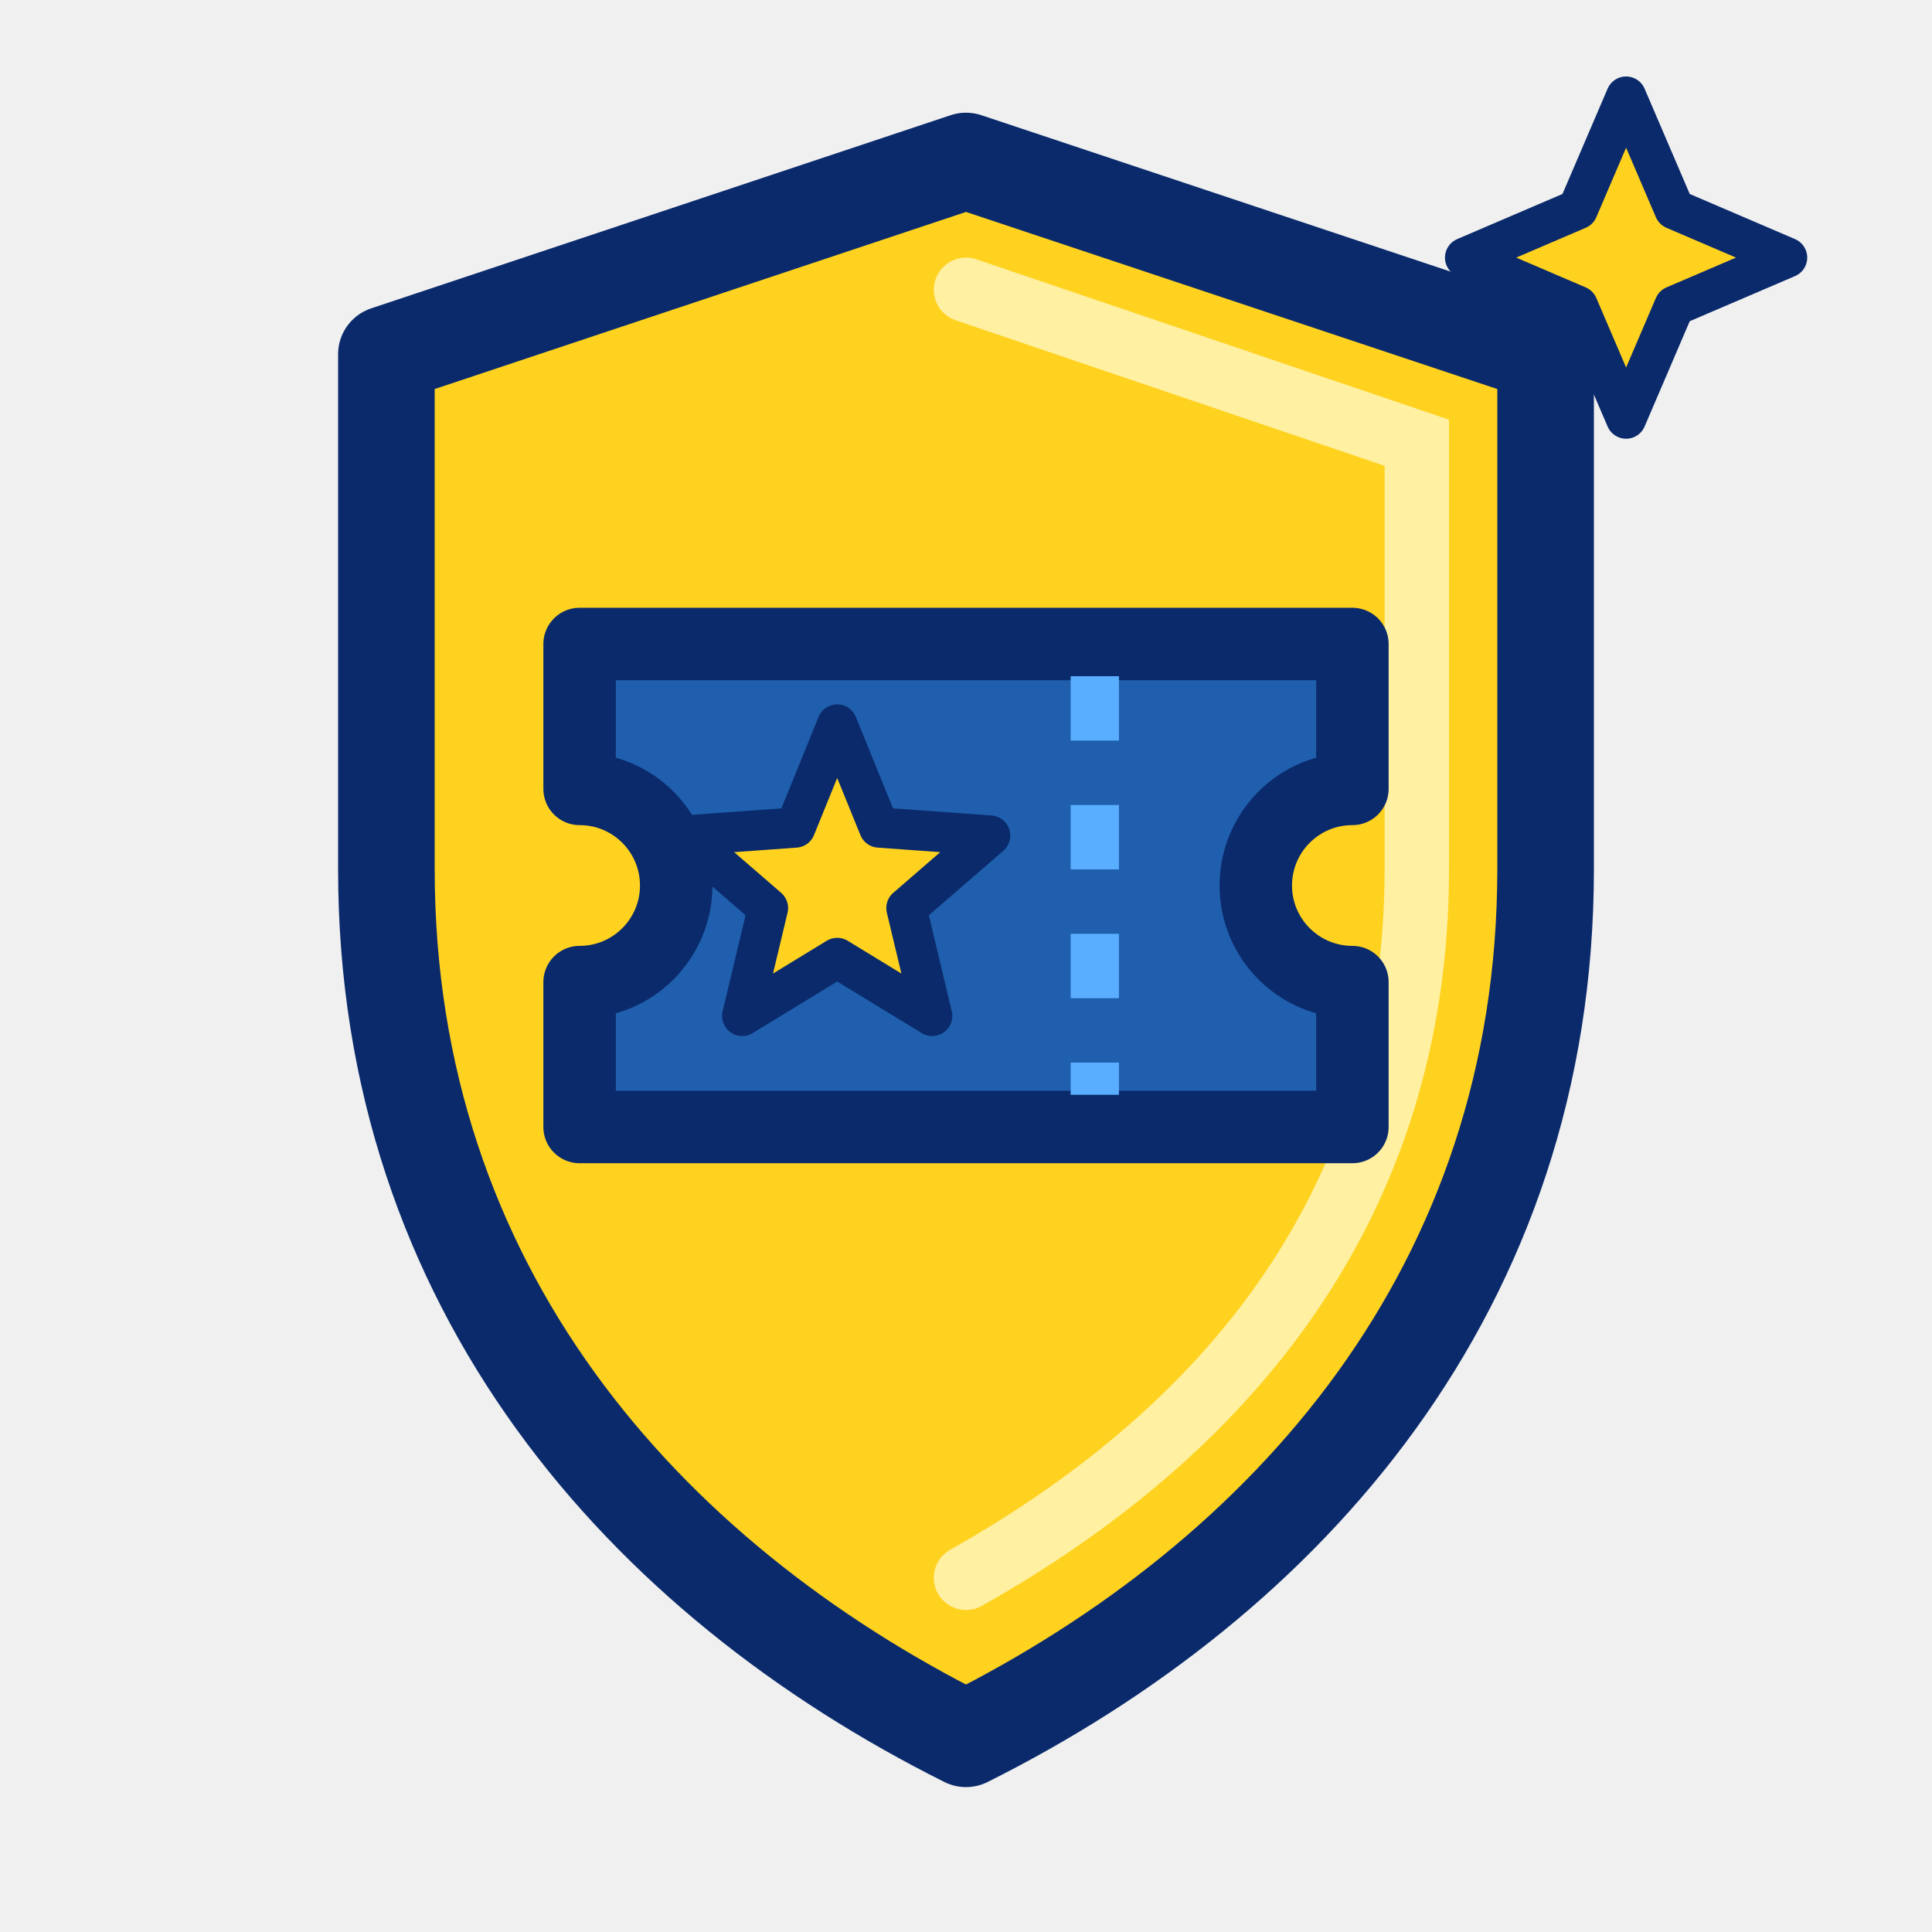
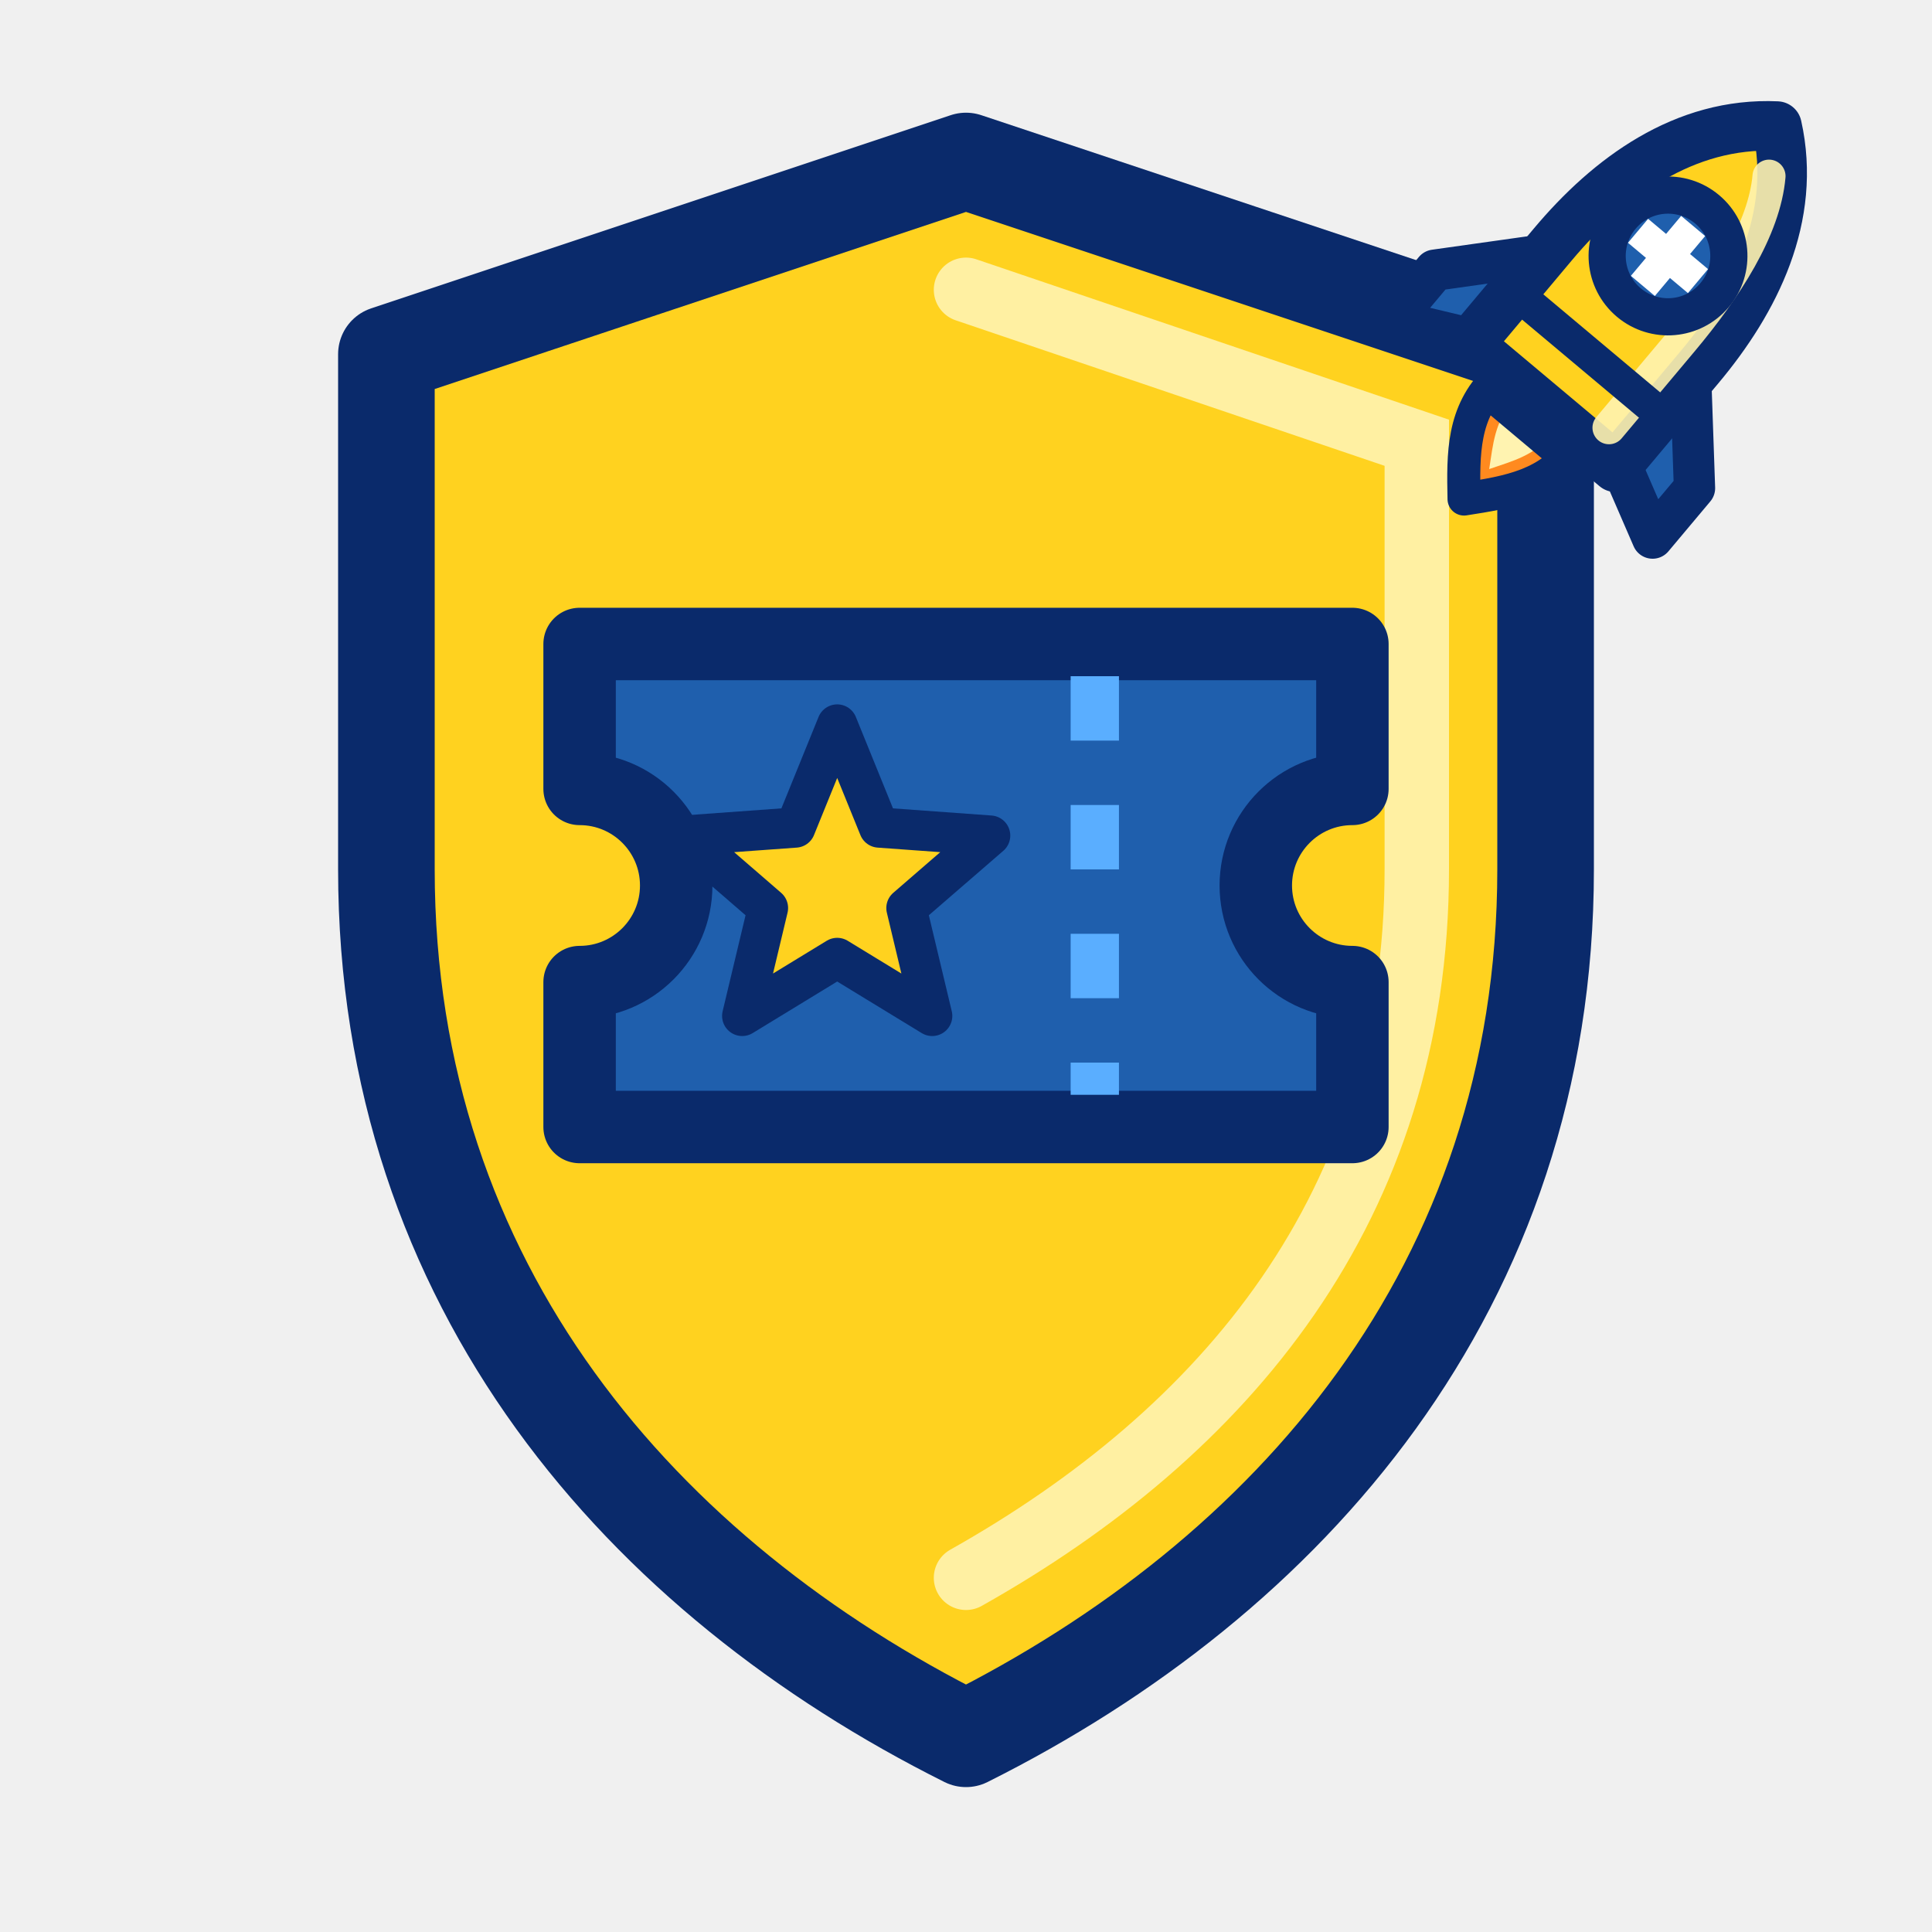
<svg xmlns="http://www.w3.org/2000/svg" viewBox="0 0 120 120">
  <path d="M60 10 L96 22 V54 C96 80 80 98 60 108 C40 98 24 80 24 54 V22 Z" fill="#FFD21F" stroke="#0A2A6B" stroke-linejoin="round" stroke-linecap="round" stroke-width="6" />
  <path d="M60 18 L88 27.5 V54 C88 75 76 89 60 98" fill="none" stroke="#FFF3B0" stroke-width="4" stroke-linecap="round" opacity=".9" />
  <path d="M36 40 H84 V49 A6 6 0 0 0 84 61 V70 H36 V61 A6 6 0 0 0 36 49 Z" fill="#1F5FAD" stroke="#0A2A6B" stroke-linejoin="round" stroke-linecap="round" stroke-width="4.5" />
  <path d="M68 42 V68" stroke="#5AAEFF" stroke-width="3" stroke-dasharray="4 4" />
  <path d="M52.0 45.0 L54.6 51.4 L61.5 51.9 L56.3 56.4 L57.9 63.1 L52.0 59.5 L46.1 63.1 L47.7 56.4 L42.5 51.9 L49.4 51.4 Z" fill="#FFD21F" stroke="#0A2A6B" stroke-linejoin="round" stroke-linecap="round" stroke-width="2.5" />
-   <path d="M101 6 l3 7 7 3 -7 3 -3 7 -3 -7 -7 -3 7 -3z" fill="#FFD21F" stroke="#0A2A6B" stroke-linejoin="round" stroke-linecap="round" stroke-width="2.5" />
+   <g transform="translate(101 19) rotate(40) scale(0.27) translate(-60 -60)">
+     <path d="M48 92 C47 103 53 110 60 118 C67 110 73 103 72 92 Z" fill="#FF8A1F" stroke="#0A2A6B" stroke-linejoin="round" stroke-linecap="round" stroke-width="7.6" />
+     <path d="M54 93 C54 100 57 104 60 109 C63 104 66 100 66 93 Z" fill="#FFF3B0" />
+     <path d="M39 62 L21 82 V97 L39 88 Z" fill="#1F5FAD" stroke="#0A2A6B" stroke-linejoin="round" stroke-linecap="round" stroke-width="9.5" />
+     <path d="M81 62 L99 82 V97 L81 88 Z" fill="#1F5FAD" stroke="#0A2A6B" stroke-linejoin="round" stroke-linecap="round" stroke-width="9.5" />
+     <path d="M60 6 C77 19 82 40 82 60 V90 H38 V60 C38 40 43 19 60 6 Z" fill="#FFD21F" stroke="#0A2A6B" stroke-linejoin="round" stroke-linecap="round" stroke-width="11.4" />
+     <path d="M66 16 C73 26 75 42 75 58 V84" fill="none" stroke="#FFF3B0" stroke-width="7.6" stroke-linecap="round" opacity=".9" />
+     <path d="M38 74 H82" stroke="#0A2A6B" stroke-width="7.6" />
+     <rect x="49" y="90" width="22" height="6" rx="2" fill="#1F5FAD" stroke="#0A2A6B" stroke-linejoin="round" stroke-linecap="round" stroke-width="6.65" />
+     <circle cx="60" cy="45" r="14" fill="#1F5FAD" stroke="#0A2A6B" stroke-linejoin="round" stroke-linecap="round" stroke-width="8.55" />
+     <path d="M56.4 36 H63.6 V41.4 H69 V48.6 H63.6 V54 H56.4 V48.6 H51 V41.4 H56.4 Z" fill="#FFFFFF" />
+   </g>
</svg>
